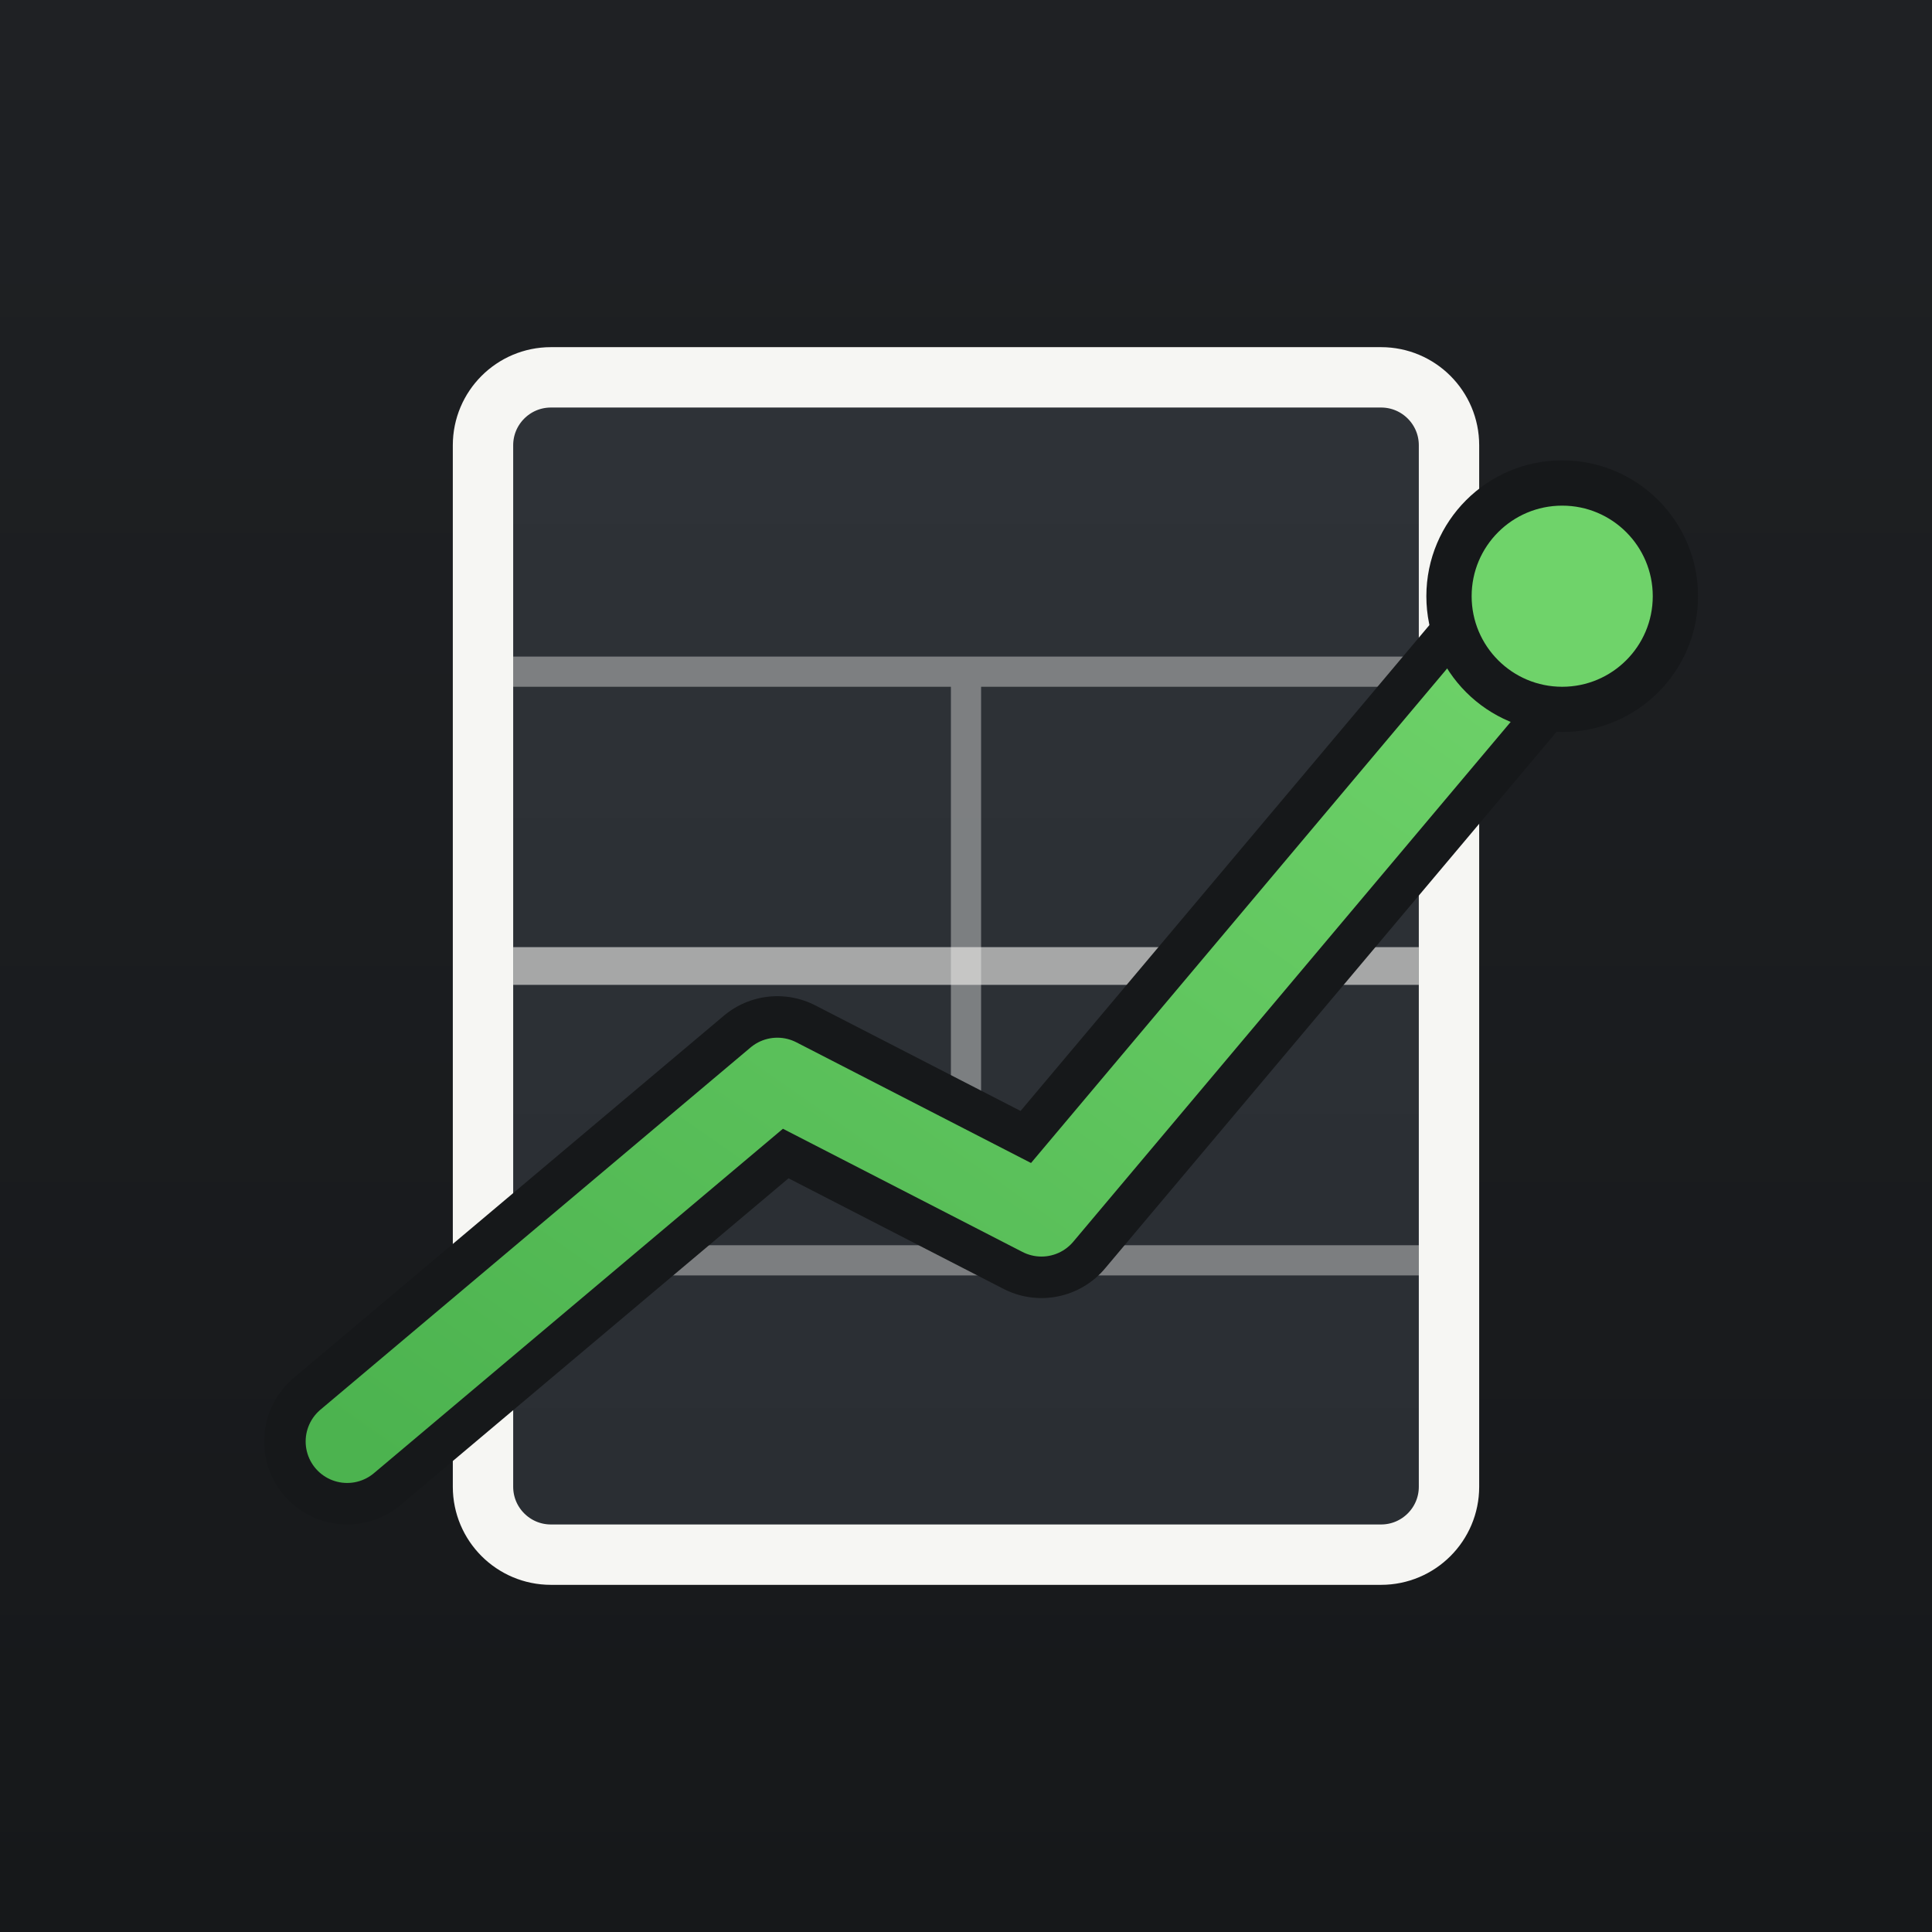
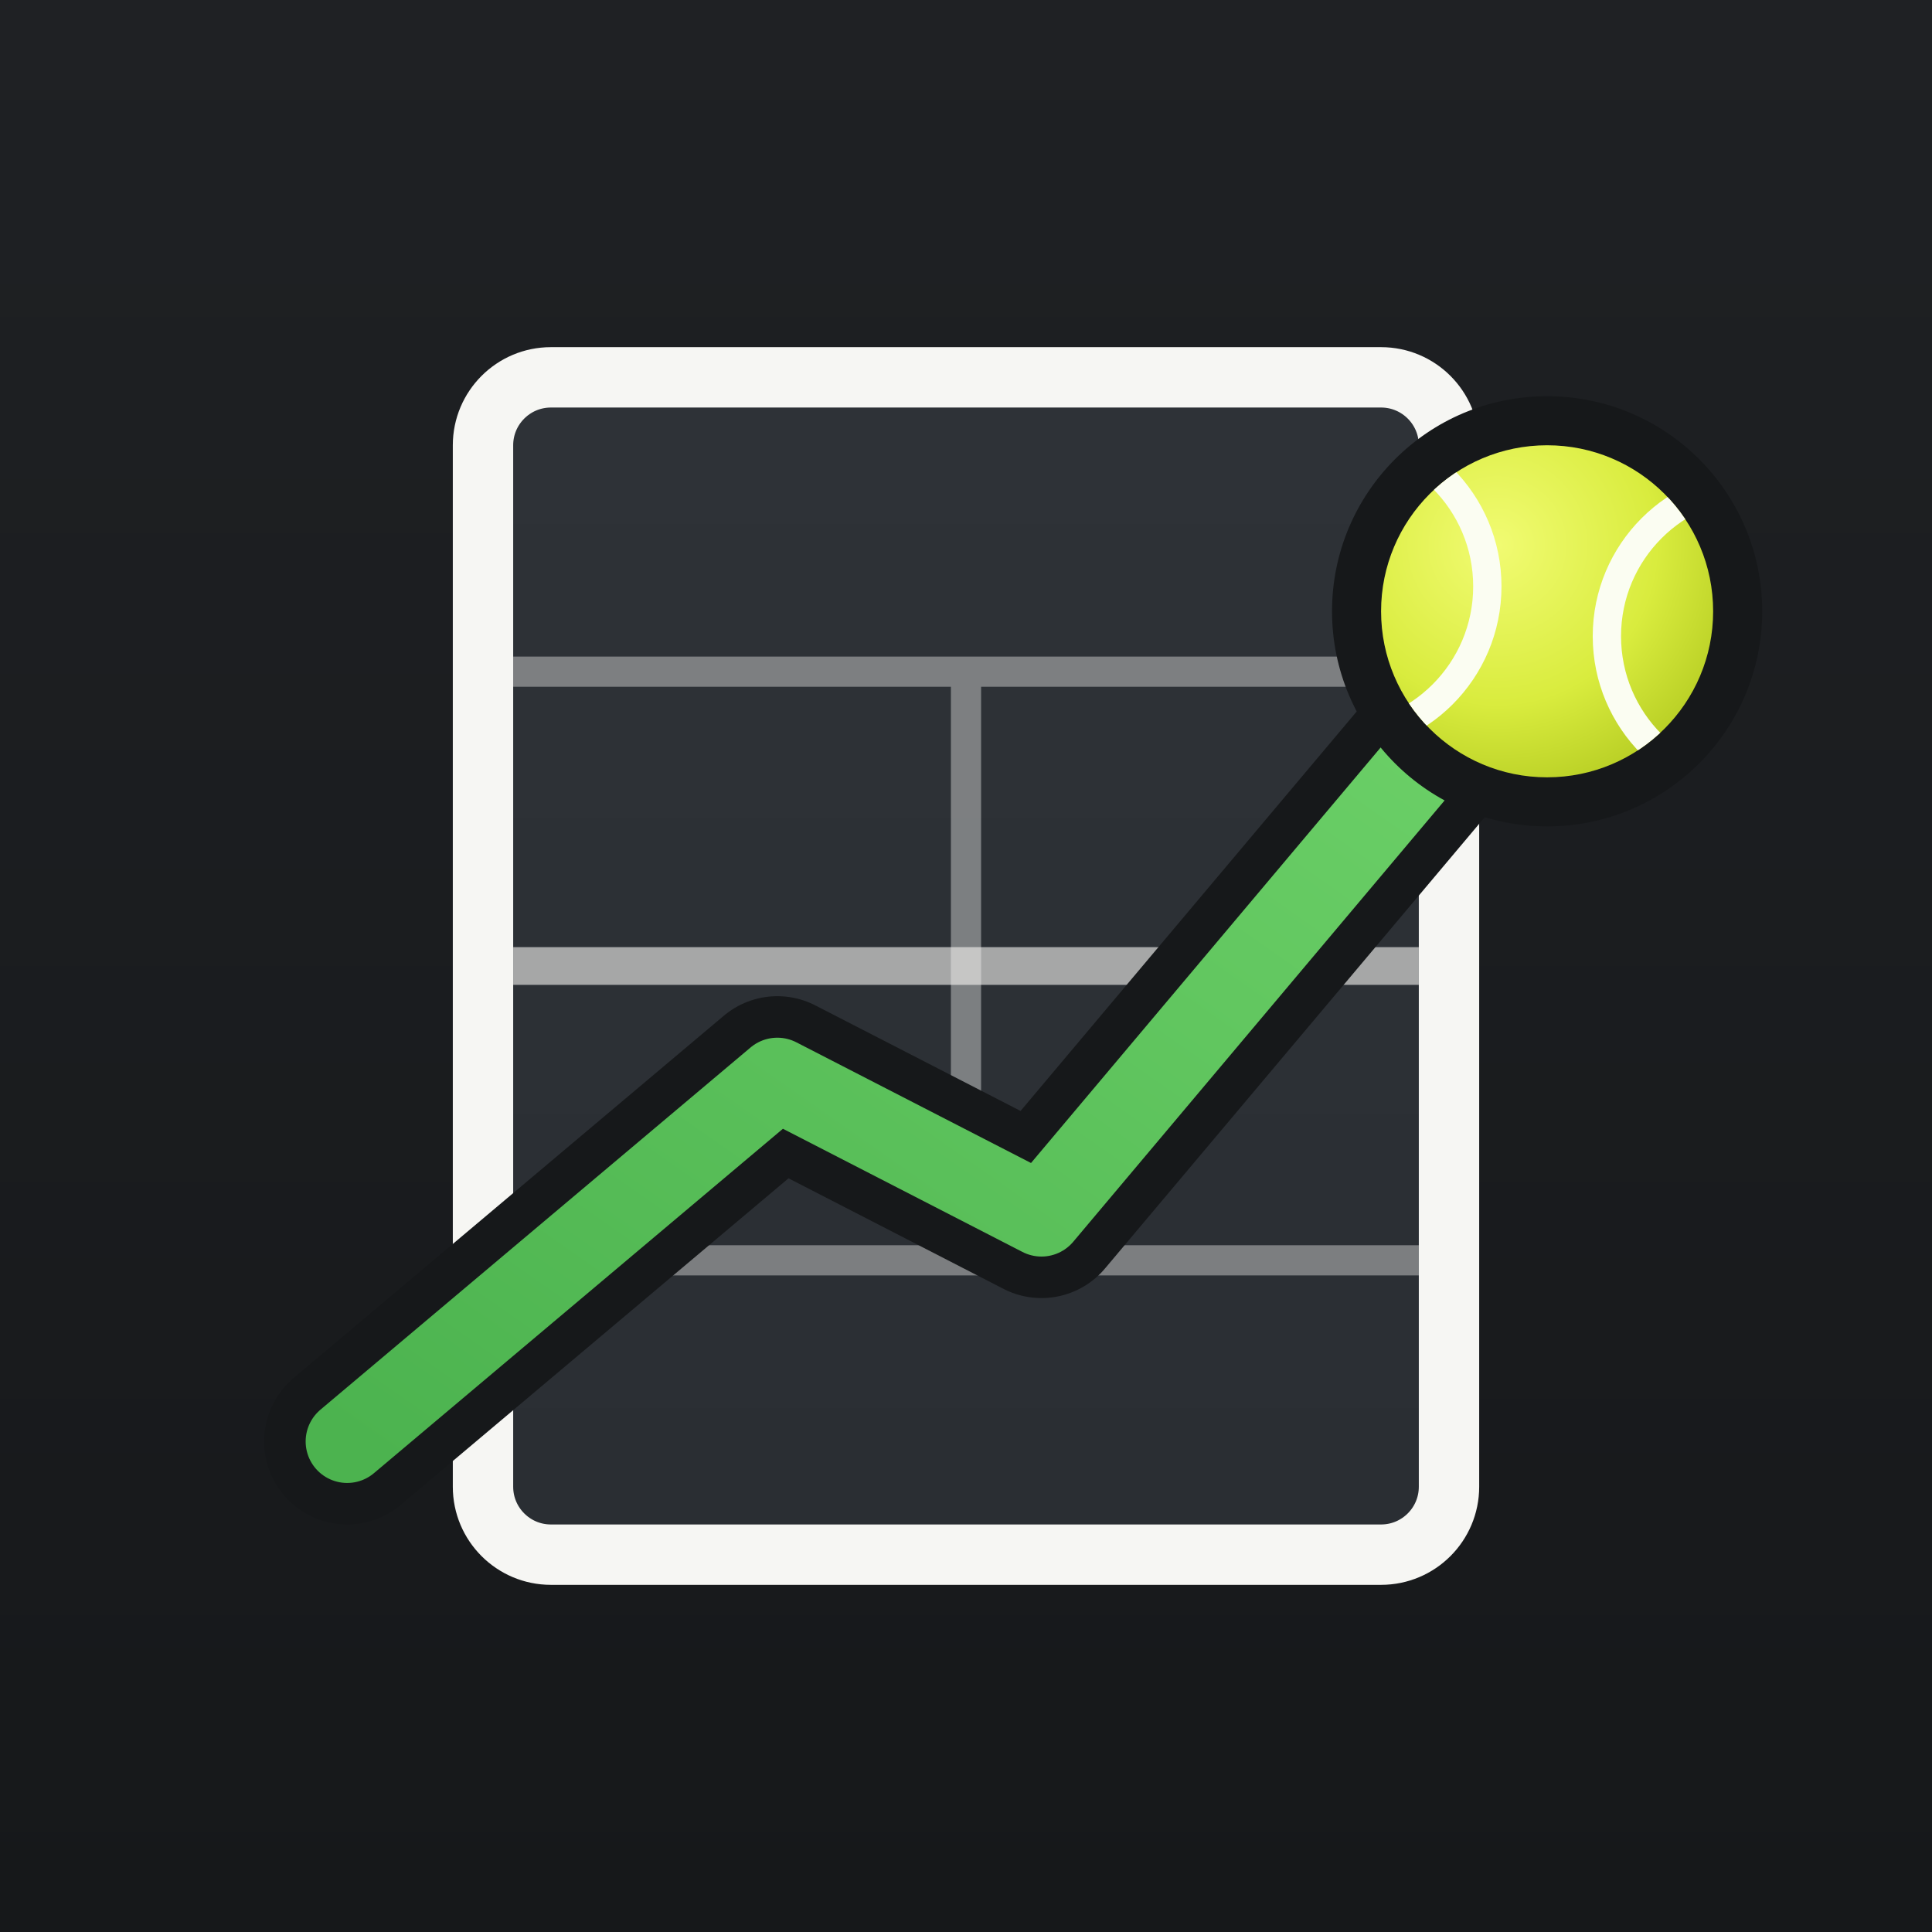
<svg xmlns="http://www.w3.org/2000/svg" viewBox="0 0 512 512">
  <defs>
    <linearGradient id="bgcharcoal" x1="0" y1="0" x2="0" y2="1">
      <stop offset="0" stop-color="#1f2124" />
      <stop offset="1" stop-color="#16181a" />
    </linearGradient>
    <linearGradient id="ctcharcoal" x1="0" y1="0" x2="0" y2="1">
      <stop offset="0" stop-color="#2e3237" />
      <stop offset="1" stop-color="#2a2e33" />
    </linearGradient>
    <linearGradient id="lncharcoal" x1="0" y1="1" x2="1" y2="0">
      <stop offset="0" stop-color="#4cb34f" />
      <stop offset="1" stop-color="#6fd36a" />
    </linearGradient>
  </defs>
  <rect width="512" height="512" fill="url(#bgcharcoal)" />
  <rect x="128" y="100" width="256" height="312" rx="18" fill="url(#ctcharcoal)" />
  <g fill="none" stroke="#f6f6f3">
    <rect x="128" y="100" width="256" height="312" rx="18" stroke-width="16" />
    <path d="M136 256 H376" stroke-width="10" opacity=".6" />
    <path d="M136 178 H376 M136 334 H376 M256 178 V334" stroke-width="8" opacity=".4" />
  </g>
  <path d="M92 382 L206 286 L276 322 L414 158" fill="none" stroke="#16181a" stroke-width="44" stroke-linecap="round" stroke-linejoin="round" />
  <path d="M92 382 L206 286 L276 322 L414 158" fill="none" stroke="url(#lncharcoal)" stroke-width="22" stroke-linecap="round" stroke-linejoin="round" />
-   <circle cx="414" cy="158" r="30" fill="#6fd36a" stroke="#16181a" stroke-width="12" />
+   <defs>
+     <radialGradient id="bfb" cx="35%" cy="30%" r="80%">
+       <stop offset="0" stop-color="#f1fb72" />
+       <stop offset=".6" stop-color="#d9ec3e" />
+       <stop offset="1" stop-color="#b5cc22" />
+     </radialGradient>
+     <clipPath id="bcb">
+       <circle cx="410" cy="162" r="44" />
+     </clipPath>
+   </defs>
+   <circle cx="410" cy="162" r="57" fill="#16181a" />
+   <circle cx="410" cy="162" r="44" fill="url(#bfb)" />
+   <g clip-path="url(#bcb)" fill="none" stroke="#fbfdf2" stroke-width="7.5" stroke-linecap="round">
+     <circle cx="353.68" cy="155.4" r="40.48" />
+     <circle cx="466.32" cy="168.6" r="40.48" />
+   </g>
</svg>
